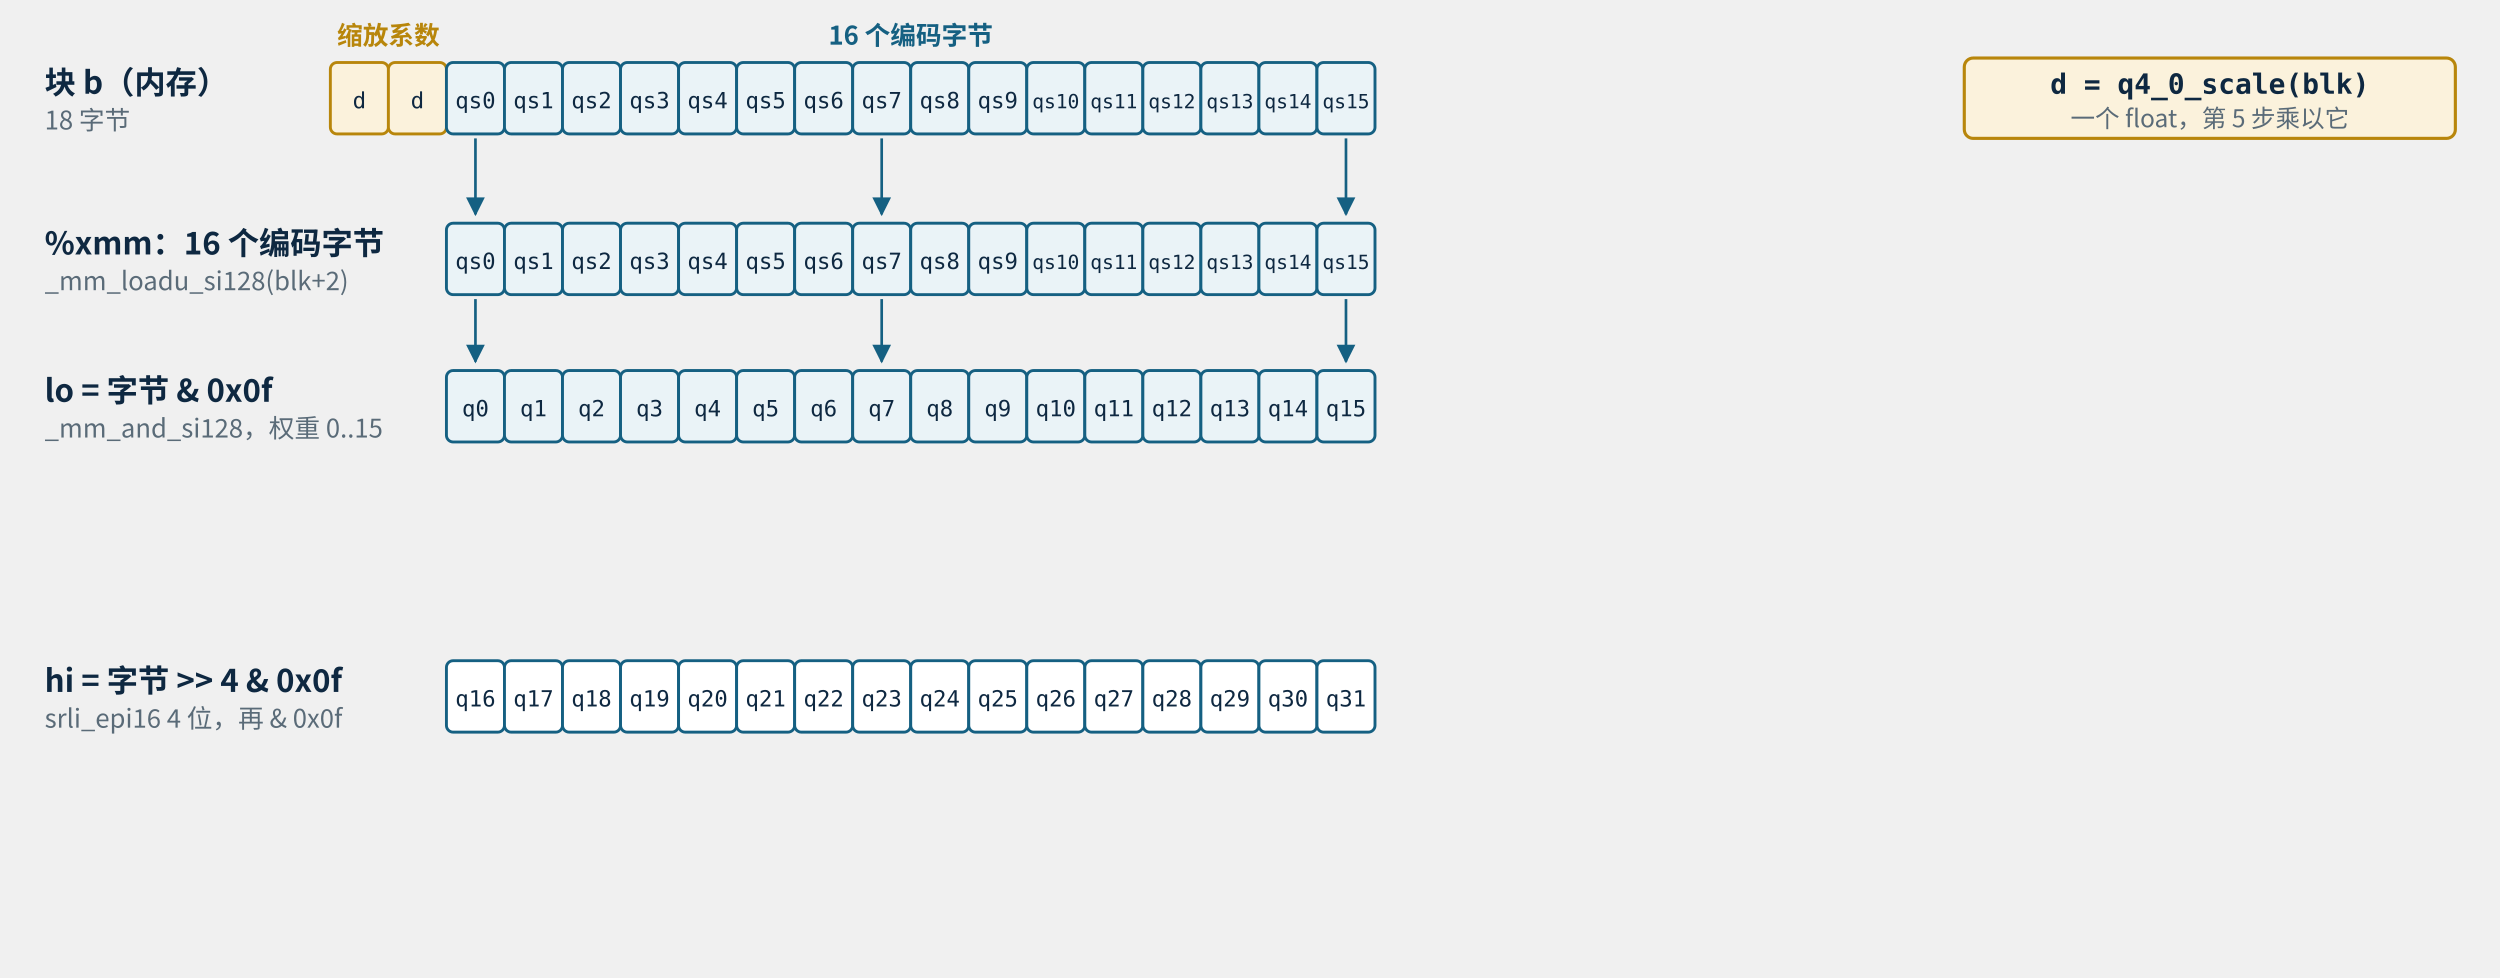
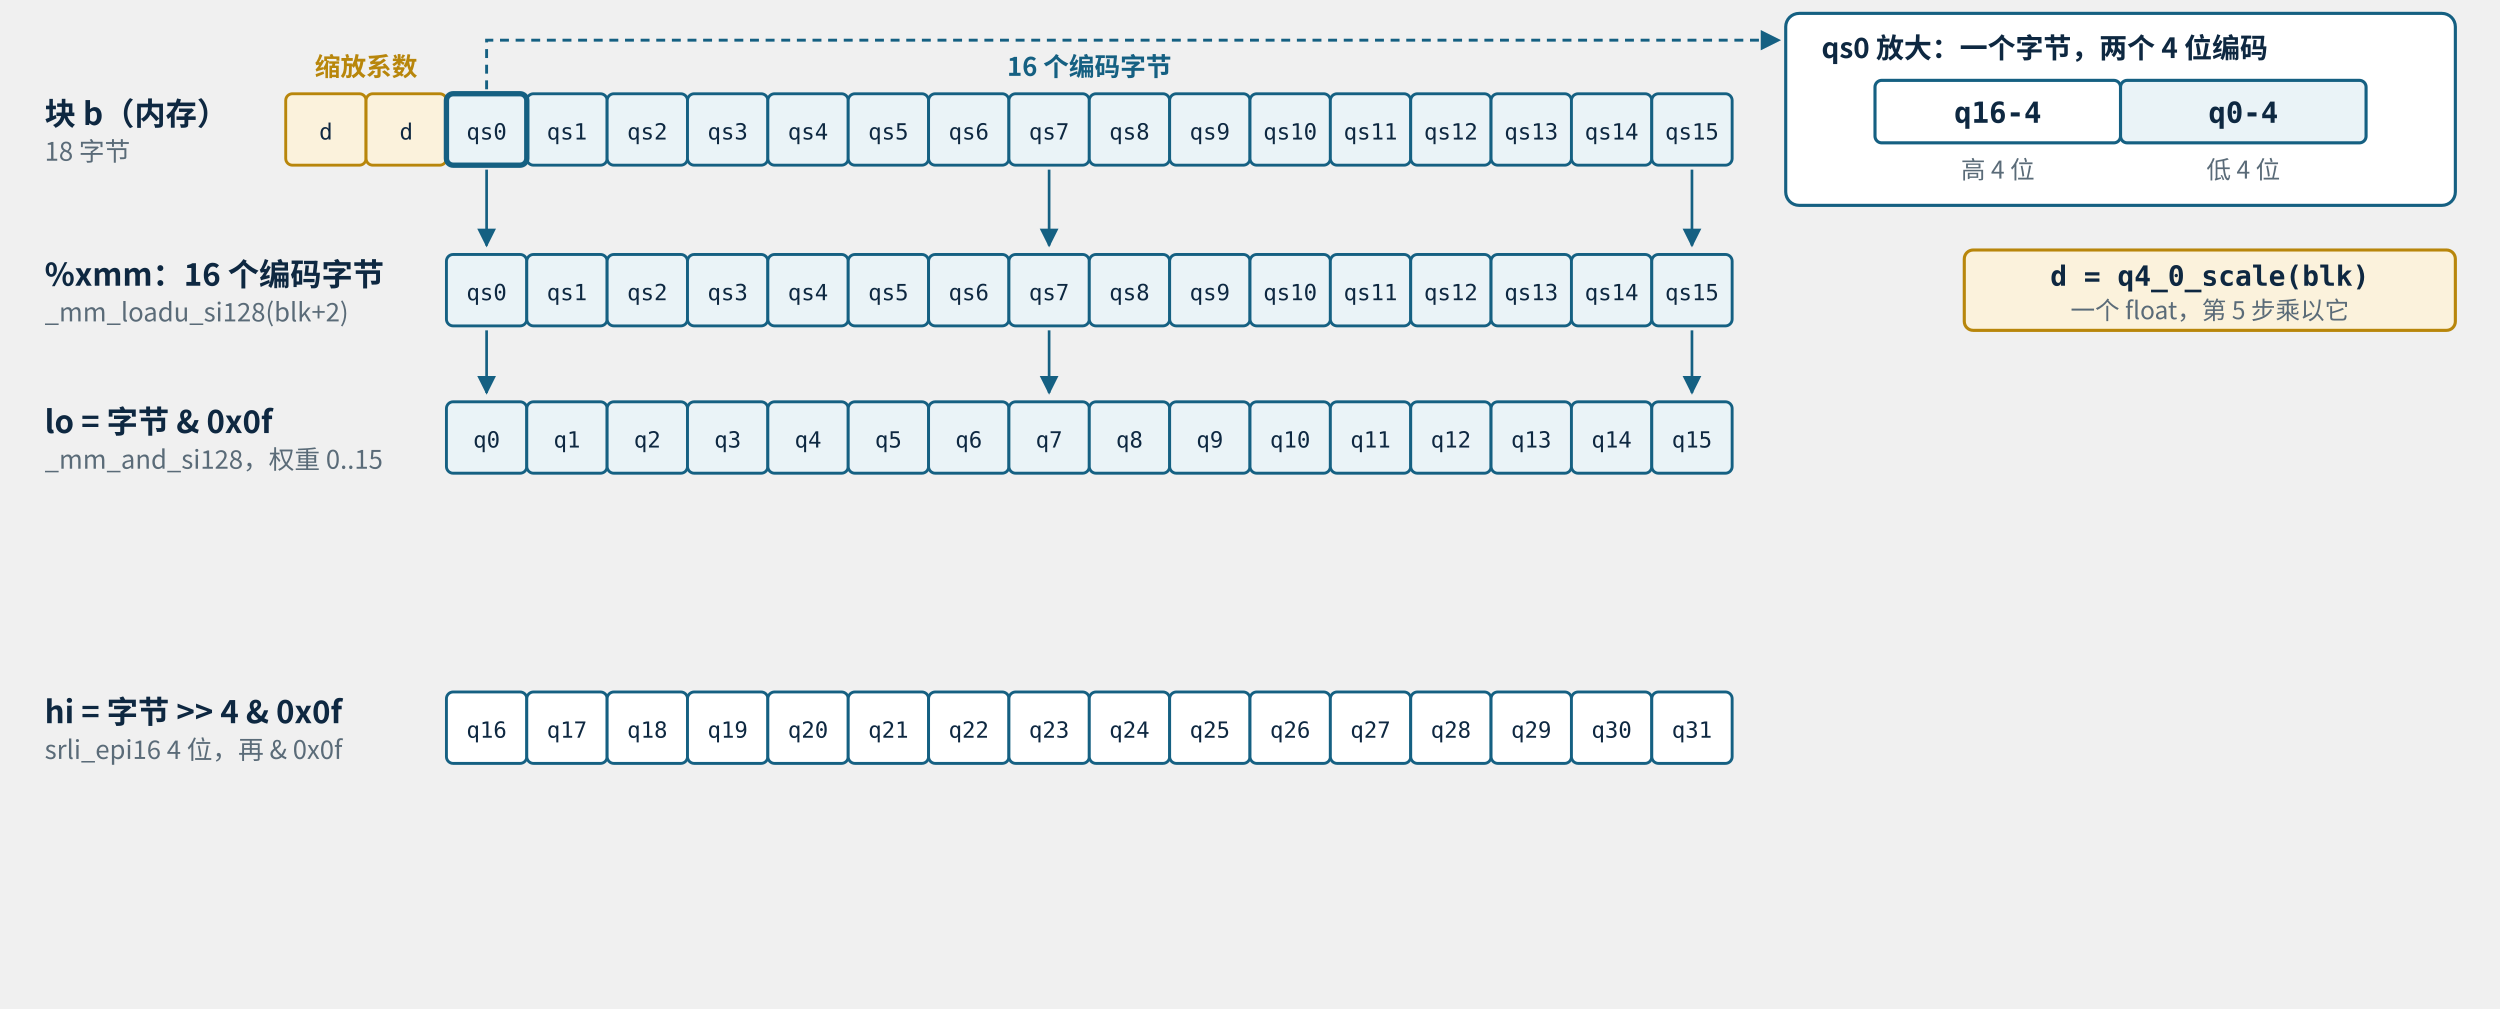
- <svg xmlns="http://www.w3.org/2000/svg" viewBox="0 0 1120 438" width="1120" height="438">
+ <svg xmlns="http://www.w3.org/2000/svg" viewBox="0 0 1120 452" width="1120" height="452">
  <defs>
    <marker id="ah-156082" viewBox="0 0 10 10" refX="9" refY="5" markerWidth="7" markerHeight="7" orient="auto-start-reverse">
      <path d="M0,0 L10,5 L0,10 z" fill="#156082" />
    </marker>
    <marker id="ah-e97132" viewBox="0 0 10 10" refX="9" refY="5" markerWidth="7" markerHeight="7" orient="auto-start-reverse">
      <path d="M0,0 L10,5 L0,10 z" fill="#e97132" />
    </marker>
    <marker id="ah-0e2841" viewBox="0 0 10 10" refX="9" refY="5" markerWidth="7" markerHeight="7" orient="auto-start-reverse">
      <path d="M0,0 L10,5 L0,10 z" fill="#0e2841" />
    </marker>
    <marker id="ah-2e7d4f" viewBox="0 0 10 10" refX="9" refY="5" markerWidth="7" markerHeight="7" orient="auto-start-reverse">
      <path d="M0,0 L10,5 L0,10 z" fill="#2e7d4f" />
    </marker>
    <marker id="ah-c0392b" viewBox="0 0 10 10" refX="9" refY="5" markerWidth="7" markerHeight="7" orient="auto-start-reverse">
      <path d="M0,0 L10,5 L0,10 z" fill="#c0392b" />
    </marker>
    <marker id="ah-5a6b78" viewBox="0 0 10 10" refX="9" refY="5" markerWidth="7" markerHeight="7" orient="auto-start-reverse">
      <path d="M0,0 L10,5 L0,10 z" fill="#5a6b78" />
    </marker>
    <marker id="ah-9fb5c3" viewBox="0 0 10 10" refX="9" refY="5" markerWidth="7" markerHeight="7" orient="auto-start-reverse">
      <path d="M0,0 L10,5 L0,10 z" fill="#9fb5c3" />
    </marker>
    <marker id="ah-7b4fa6" viewBox="0 0 10 10" refX="9" refY="5" markerWidth="7" markerHeight="7" orient="auto-start-reverse">
      <path d="M0,0 L10,5 L0,10 z" fill="#7b4fa6" />
    </marker>
    <marker id="ah-1f8a8a" viewBox="0 0 10 10" refX="9" refY="5" markerWidth="7" markerHeight="7" orient="auto-start-reverse">
      <path d="M0,0 L10,5 L0,10 z" fill="#1f8a8a" />
    </marker>
  </defs>
-   <text x="20.0" y="42.0" font-family="PingFang SC, Noto Sans CJK SC, Source Han Sans SC, sans-serif" font-size="14" font-weight="bold" fill="#0e2841" text-anchor="start">块 b（内存）</text>
-   <text x="20.0" y="58.0" font-family="PingFang SC, Noto Sans CJK SC, Source Han Sans SC, sans-serif" font-size="11.5" font-weight="normal" fill="#5a6b78" text-anchor="start">18 字节</text>
-   <rect x="148.0" y="28.0" width="26.0" height="32.0" rx="3" fill="#fbf2dc" stroke="#b8860b" stroke-width="1.3" />
-   <text x="161.0" y="48.5" font-family="SFMono-Regular, Menlo, DejaVu Sans Mono, Consolas, monospace" font-size="10" font-weight="normal" fill="#0e2841" text-anchor="middle">d</text>
-   <rect x="174.0" y="28.0" width="26.0" height="32.0" rx="3" fill="#fbf2dc" stroke="#b8860b" stroke-width="1.3" />
-   <text x="187.0" y="48.5" font-family="SFMono-Regular, Menlo, DejaVu Sans Mono, Consolas, monospace" font-size="10" font-weight="normal" fill="#0e2841" text-anchor="middle">d</text>
-   <rect x="200.0" y="28.0" width="26.0" height="32.0" rx="3" fill="#eaf3f7" stroke="#156082" stroke-width="1.3" />
-   <text x="213.0" y="48.5" font-family="SFMono-Regular, Menlo, DejaVu Sans Mono, Consolas, monospace" font-size="10" font-weight="normal" fill="#0e2841" text-anchor="middle">qs0</text>
-   <rect x="226.0" y="28.0" width="26.0" height="32.0" rx="3" fill="#eaf3f7" stroke="#156082" stroke-width="1.3" />
-   <text x="239.0" y="48.5" font-family="SFMono-Regular, Menlo, DejaVu Sans Mono, Consolas, monospace" font-size="10" font-weight="normal" fill="#0e2841" text-anchor="middle">qs1</text>
-   <rect x="252.0" y="28.0" width="26.0" height="32.0" rx="3" fill="#eaf3f7" stroke="#156082" stroke-width="1.3" />
-   <text x="265.0" y="48.5" font-family="SFMono-Regular, Menlo, DejaVu Sans Mono, Consolas, monospace" font-size="10" font-weight="normal" fill="#0e2841" text-anchor="middle">qs2</text>
-   <rect x="278.0" y="28.0" width="26.0" height="32.0" rx="3" fill="#eaf3f7" stroke="#156082" stroke-width="1.3" />
-   <text x="291.0" y="48.5" font-family="SFMono-Regular, Menlo, DejaVu Sans Mono, Consolas, monospace" font-size="10" font-weight="normal" fill="#0e2841" text-anchor="middle">qs3</text>
-   <rect x="304.0" y="28.0" width="26.0" height="32.0" rx="3" fill="#eaf3f7" stroke="#156082" stroke-width="1.3" />
-   <text x="317.0" y="48.5" font-family="SFMono-Regular, Menlo, DejaVu Sans Mono, Consolas, monospace" font-size="10" font-weight="normal" fill="#0e2841" text-anchor="middle">qs4</text>
-   <rect x="330.0" y="28.0" width="26.0" height="32.0" rx="3" fill="#eaf3f7" stroke="#156082" stroke-width="1.3" />
-   <text x="343.0" y="48.5" font-family="SFMono-Regular, Menlo, DejaVu Sans Mono, Consolas, monospace" font-size="10" font-weight="normal" fill="#0e2841" text-anchor="middle">qs5</text>
-   <rect x="356.0" y="28.0" width="26.0" height="32.0" rx="3" fill="#eaf3f7" stroke="#156082" stroke-width="1.3" />
-   <text x="369.0" y="48.5" font-family="SFMono-Regular, Menlo, DejaVu Sans Mono, Consolas, monospace" font-size="10" font-weight="normal" fill="#0e2841" text-anchor="middle">qs6</text>
-   <rect x="382.0" y="28.0" width="26.0" height="32.0" rx="3" fill="#eaf3f7" stroke="#156082" stroke-width="1.3" />
-   <text x="395.0" y="48.5" font-family="SFMono-Regular, Menlo, DejaVu Sans Mono, Consolas, monospace" font-size="10" font-weight="normal" fill="#0e2841" text-anchor="middle">qs7</text>
-   <rect x="408.0" y="28.0" width="26.0" height="32.0" rx="3" fill="#eaf3f7" stroke="#156082" stroke-width="1.3" />
-   <text x="421.0" y="48.5" font-family="SFMono-Regular, Menlo, DejaVu Sans Mono, Consolas, monospace" font-size="10" font-weight="normal" fill="#0e2841" text-anchor="middle">qs8</text>
-   <rect x="434.0" y="28.0" width="26.0" height="32.0" rx="3" fill="#eaf3f7" stroke="#156082" stroke-width="1.3" />
-   <text x="447.0" y="48.5" font-family="SFMono-Regular, Menlo, DejaVu Sans Mono, Consolas, monospace" font-size="10" font-weight="normal" fill="#0e2841" text-anchor="middle">qs9</text>
-   <rect x="460.0" y="28.0" width="26.0" height="32.0" rx="3" fill="#eaf3f7" stroke="#156082" stroke-width="1.3" />
-   <text x="473.0" y="48.5" font-family="SFMono-Regular, Menlo, DejaVu Sans Mono, Consolas, monospace" font-size="8.75" font-weight="normal" fill="#0e2841" text-anchor="middle">qs10</text>
-   <rect x="486.0" y="28.0" width="26.0" height="32.0" rx="3" fill="#eaf3f7" stroke="#156082" stroke-width="1.3" />
-   <text x="499.0" y="48.5" font-family="SFMono-Regular, Menlo, DejaVu Sans Mono, Consolas, monospace" font-size="8.75" font-weight="normal" fill="#0e2841" text-anchor="middle">qs11</text>
-   <rect x="512.0" y="28.0" width="26.0" height="32.0" rx="3" fill="#eaf3f7" stroke="#156082" stroke-width="1.3" />
-   <text x="525.0" y="48.5" font-family="SFMono-Regular, Menlo, DejaVu Sans Mono, Consolas, monospace" font-size="8.75" font-weight="normal" fill="#0e2841" text-anchor="middle">qs12</text>
-   <rect x="538.0" y="28.0" width="26.0" height="32.0" rx="3" fill="#eaf3f7" stroke="#156082" stroke-width="1.3" />
-   <text x="551.0" y="48.5" font-family="SFMono-Regular, Menlo, DejaVu Sans Mono, Consolas, monospace" font-size="8.75" font-weight="normal" fill="#0e2841" text-anchor="middle">qs13</text>
-   <rect x="564.0" y="28.0" width="26.0" height="32.0" rx="3" fill="#eaf3f7" stroke="#156082" stroke-width="1.3" />
-   <text x="577.0" y="48.5" font-family="SFMono-Regular, Menlo, DejaVu Sans Mono, Consolas, monospace" font-size="8.75" font-weight="normal" fill="#0e2841" text-anchor="middle">qs14</text>
-   <rect x="590.0" y="28.0" width="26.0" height="32.0" rx="3" fill="#eaf3f7" stroke="#156082" stroke-width="1.3" />
-   <text x="603.0" y="48.5" font-family="SFMono-Regular, Menlo, DejaVu Sans Mono, Consolas, monospace" font-size="8.75" font-weight="normal" fill="#0e2841" text-anchor="middle">qs15</text>
-   <text x="174.0" y="20.0" font-family="PingFang SC, Noto Sans CJK SC, Source Han Sans SC, sans-serif" font-size="11.5" font-weight="bold" fill="#b8860b" text-anchor="middle">缩放系数</text>
-   <text x="408.0" y="20.0" font-family="PingFang SC, Noto Sans CJK SC, Source Han Sans SC, sans-serif" font-size="11.5" font-weight="bold" fill="#156082" text-anchor="middle">16 个编码字节</text>
-   <rect x="880.0" y="26.0" width="220.0" height="36.0" rx="4" fill="#fbf2dc" stroke="#b8860b" stroke-width="1.4" />
-   <text x="990.0" y="42.0" font-family="SFMono-Regular, Menlo, DejaVu Sans Mono, Consolas, monospace" font-size="12.5" font-weight="bold" fill="#0e2841" text-anchor="middle">d = q4_0_scale(blk)</text>
-   <text x="990.0" y="57.0" font-family="PingFang SC, Noto Sans CJK SC, Source Han Sans SC, sans-serif" font-size="11" font-weight="normal" fill="#5a6b78" text-anchor="middle">一个 float，第 5 步乘以它</text>
-   <text x="20.0" y="114.0" font-family="PingFang SC, Noto Sans CJK SC, Source Han Sans SC, sans-serif" font-size="14" font-weight="bold" fill="#0e2841" text-anchor="start">%xmm：16 个编码字节</text>
-   <text x="20.0" y="130.0" font-family="PingFang SC, Noto Sans CJK SC, Source Han Sans SC, sans-serif" font-size="11.5" font-weight="normal" fill="#5a6b78" text-anchor="start">_mm_loadu_si128(blk+2)</text>
-   <rect x="200.0" y="100.0" width="26.0" height="32.0" rx="3" fill="#eaf3f7" stroke="#156082" stroke-width="1.3" />
-   <text x="213.0" y="120.5" font-family="SFMono-Regular, Menlo, DejaVu Sans Mono, Consolas, monospace" font-size="10" font-weight="normal" fill="#0e2841" text-anchor="middle">qs0</text>
-   <rect x="226.0" y="100.0" width="26.0" height="32.0" rx="3" fill="#eaf3f7" stroke="#156082" stroke-width="1.3" />
-   <text x="239.0" y="120.5" font-family="SFMono-Regular, Menlo, DejaVu Sans Mono, Consolas, monospace" font-size="10" font-weight="normal" fill="#0e2841" text-anchor="middle">qs1</text>
-   <rect x="252.0" y="100.0" width="26.0" height="32.0" rx="3" fill="#eaf3f7" stroke="#156082" stroke-width="1.3" />
-   <text x="265.0" y="120.5" font-family="SFMono-Regular, Menlo, DejaVu Sans Mono, Consolas, monospace" font-size="10" font-weight="normal" fill="#0e2841" text-anchor="middle">qs2</text>
-   <rect x="278.0" y="100.0" width="26.0" height="32.0" rx="3" fill="#eaf3f7" stroke="#156082" stroke-width="1.3" />
-   <text x="291.0" y="120.5" font-family="SFMono-Regular, Menlo, DejaVu Sans Mono, Consolas, monospace" font-size="10" font-weight="normal" fill="#0e2841" text-anchor="middle">qs3</text>
-   <rect x="304.0" y="100.0" width="26.0" height="32.0" rx="3" fill="#eaf3f7" stroke="#156082" stroke-width="1.3" />
-   <text x="317.0" y="120.5" font-family="SFMono-Regular, Menlo, DejaVu Sans Mono, Consolas, monospace" font-size="10" font-weight="normal" fill="#0e2841" text-anchor="middle">qs4</text>
-   <rect x="330.0" y="100.0" width="26.0" height="32.0" rx="3" fill="#eaf3f7" stroke="#156082" stroke-width="1.3" />
-   <text x="343.0" y="120.5" font-family="SFMono-Regular, Menlo, DejaVu Sans Mono, Consolas, monospace" font-size="10" font-weight="normal" fill="#0e2841" text-anchor="middle">qs5</text>
-   <rect x="356.0" y="100.0" width="26.0" height="32.0" rx="3" fill="#eaf3f7" stroke="#156082" stroke-width="1.3" />
-   <text x="369.0" y="120.5" font-family="SFMono-Regular, Menlo, DejaVu Sans Mono, Consolas, monospace" font-size="10" font-weight="normal" fill="#0e2841" text-anchor="middle">qs6</text>
-   <rect x="382.0" y="100.0" width="26.0" height="32.0" rx="3" fill="#eaf3f7" stroke="#156082" stroke-width="1.3" />
-   <text x="395.0" y="120.5" font-family="SFMono-Regular, Menlo, DejaVu Sans Mono, Consolas, monospace" font-size="10" font-weight="normal" fill="#0e2841" text-anchor="middle">qs7</text>
-   <rect x="408.0" y="100.0" width="26.0" height="32.0" rx="3" fill="#eaf3f7" stroke="#156082" stroke-width="1.3" />
-   <text x="421.0" y="120.5" font-family="SFMono-Regular, Menlo, DejaVu Sans Mono, Consolas, monospace" font-size="10" font-weight="normal" fill="#0e2841" text-anchor="middle">qs8</text>
-   <rect x="434.0" y="100.0" width="26.0" height="32.0" rx="3" fill="#eaf3f7" stroke="#156082" stroke-width="1.3" />
-   <text x="447.0" y="120.5" font-family="SFMono-Regular, Menlo, DejaVu Sans Mono, Consolas, monospace" font-size="10" font-weight="normal" fill="#0e2841" text-anchor="middle">qs9</text>
-   <rect x="460.0" y="100.0" width="26.0" height="32.0" rx="3" fill="#eaf3f7" stroke="#156082" stroke-width="1.3" />
-   <text x="473.0" y="120.5" font-family="SFMono-Regular, Menlo, DejaVu Sans Mono, Consolas, monospace" font-size="8.75" font-weight="normal" fill="#0e2841" text-anchor="middle">qs10</text>
-   <rect x="486.0" y="100.0" width="26.0" height="32.0" rx="3" fill="#eaf3f7" stroke="#156082" stroke-width="1.3" />
-   <text x="499.0" y="120.5" font-family="SFMono-Regular, Menlo, DejaVu Sans Mono, Consolas, monospace" font-size="8.75" font-weight="normal" fill="#0e2841" text-anchor="middle">qs11</text>
-   <rect x="512.0" y="100.0" width="26.0" height="32.0" rx="3" fill="#eaf3f7" stroke="#156082" stroke-width="1.3" />
-   <text x="525.0" y="120.5" font-family="SFMono-Regular, Menlo, DejaVu Sans Mono, Consolas, monospace" font-size="8.75" font-weight="normal" fill="#0e2841" text-anchor="middle">qs12</text>
-   <rect x="538.0" y="100.0" width="26.0" height="32.0" rx="3" fill="#eaf3f7" stroke="#156082" stroke-width="1.3" />
-   <text x="551.0" y="120.5" font-family="SFMono-Regular, Menlo, DejaVu Sans Mono, Consolas, monospace" font-size="8.75" font-weight="normal" fill="#0e2841" text-anchor="middle">qs13</text>
-   <rect x="564.0" y="100.0" width="26.0" height="32.0" rx="3" fill="#eaf3f7" stroke="#156082" stroke-width="1.3" />
-   <text x="577.0" y="120.5" font-family="SFMono-Regular, Menlo, DejaVu Sans Mono, Consolas, monospace" font-size="8.75" font-weight="normal" fill="#0e2841" text-anchor="middle">qs14</text>
-   <rect x="590.0" y="100.0" width="26.0" height="32.0" rx="3" fill="#eaf3f7" stroke="#156082" stroke-width="1.3" />
-   <text x="603.0" y="120.5" font-family="SFMono-Regular, Menlo, DejaVu Sans Mono, Consolas, monospace" font-size="8.75" font-weight="normal" fill="#0e2841" text-anchor="middle">qs15</text>
-   <line x1="213.0" y1="62.0" x2="213.0" y2="96.0" stroke="#156082" stroke-width="1.2" marker-end="url(#ah-156082)" />
-   <line x1="395.0" y1="62.0" x2="395.0" y2="96.0" stroke="#156082" stroke-width="1.2" marker-end="url(#ah-156082)" />
-   <line x1="603.0" y1="62.0" x2="603.0" y2="96.0" stroke="#156082" stroke-width="1.2" marker-end="url(#ah-156082)" />
-   <text x="20.0" y="180.0" font-family="PingFang SC, Noto Sans CJK SC, Source Han Sans SC, sans-serif" font-size="14" font-weight="bold" fill="#0e2841" text-anchor="start">lo = 字节 &amp; 0x0f</text>
-   <text x="20.0" y="196.0" font-family="PingFang SC, Noto Sans CJK SC, Source Han Sans SC, sans-serif" font-size="11.5" font-weight="normal" fill="#5a6b78" text-anchor="start">_mm_and_si128，权重 0..15</text>
-   <rect x="200.0" y="166.0" width="26.0" height="32.0" rx="3" fill="#eaf3f7" stroke="#156082" stroke-width="1.3" />
-   <text x="213.0" y="186.5" font-family="SFMono-Regular, Menlo, DejaVu Sans Mono, Consolas, monospace" font-size="10" font-weight="normal" fill="#0e2841" text-anchor="middle">q0</text>
-   <rect x="226.0" y="166.0" width="26.0" height="32.0" rx="3" fill="#eaf3f7" stroke="#156082" stroke-width="1.3" />
-   <text x="239.0" y="186.5" font-family="SFMono-Regular, Menlo, DejaVu Sans Mono, Consolas, monospace" font-size="10" font-weight="normal" fill="#0e2841" text-anchor="middle">q1</text>
-   <rect x="252.0" y="166.0" width="26.0" height="32.0" rx="3" fill="#eaf3f7" stroke="#156082" stroke-width="1.3" />
-   <text x="265.0" y="186.5" font-family="SFMono-Regular, Menlo, DejaVu Sans Mono, Consolas, monospace" font-size="10" font-weight="normal" fill="#0e2841" text-anchor="middle">q2</text>
-   <rect x="278.0" y="166.0" width="26.0" height="32.0" rx="3" fill="#eaf3f7" stroke="#156082" stroke-width="1.3" />
-   <text x="291.0" y="186.5" font-family="SFMono-Regular, Menlo, DejaVu Sans Mono, Consolas, monospace" font-size="10" font-weight="normal" fill="#0e2841" text-anchor="middle">q3</text>
-   <rect x="304.0" y="166.0" width="26.0" height="32.0" rx="3" fill="#eaf3f7" stroke="#156082" stroke-width="1.3" />
-   <text x="317.0" y="186.5" font-family="SFMono-Regular, Menlo, DejaVu Sans Mono, Consolas, monospace" font-size="10" font-weight="normal" fill="#0e2841" text-anchor="middle">q4</text>
-   <rect x="330.0" y="166.0" width="26.0" height="32.0" rx="3" fill="#eaf3f7" stroke="#156082" stroke-width="1.3" />
-   <text x="343.0" y="186.5" font-family="SFMono-Regular, Menlo, DejaVu Sans Mono, Consolas, monospace" font-size="10" font-weight="normal" fill="#0e2841" text-anchor="middle">q5</text>
-   <rect x="356.0" y="166.0" width="26.0" height="32.0" rx="3" fill="#eaf3f7" stroke="#156082" stroke-width="1.3" />
-   <text x="369.0" y="186.5" font-family="SFMono-Regular, Menlo, DejaVu Sans Mono, Consolas, monospace" font-size="10" font-weight="normal" fill="#0e2841" text-anchor="middle">q6</text>
-   <rect x="382.0" y="166.0" width="26.0" height="32.0" rx="3" fill="#eaf3f7" stroke="#156082" stroke-width="1.3" />
-   <text x="395.0" y="186.5" font-family="SFMono-Regular, Menlo, DejaVu Sans Mono, Consolas, monospace" font-size="10" font-weight="normal" fill="#0e2841" text-anchor="middle">q7</text>
-   <rect x="408.0" y="166.0" width="26.0" height="32.0" rx="3" fill="#eaf3f7" stroke="#156082" stroke-width="1.3" />
-   <text x="421.0" y="186.5" font-family="SFMono-Regular, Menlo, DejaVu Sans Mono, Consolas, monospace" font-size="10" font-weight="normal" fill="#0e2841" text-anchor="middle">q8</text>
-   <rect x="434.0" y="166.0" width="26.0" height="32.0" rx="3" fill="#eaf3f7" stroke="#156082" stroke-width="1.3" />
-   <text x="447.0" y="186.5" font-family="SFMono-Regular, Menlo, DejaVu Sans Mono, Consolas, monospace" font-size="10" font-weight="normal" fill="#0e2841" text-anchor="middle">q9</text>
-   <rect x="460.0" y="166.0" width="26.0" height="32.0" rx="3" fill="#eaf3f7" stroke="#156082" stroke-width="1.3" />
-   <text x="473.0" y="186.5" font-family="SFMono-Regular, Menlo, DejaVu Sans Mono, Consolas, monospace" font-size="10" font-weight="normal" fill="#0e2841" text-anchor="middle">q10</text>
-   <rect x="486.0" y="166.0" width="26.0" height="32.0" rx="3" fill="#eaf3f7" stroke="#156082" stroke-width="1.3" />
-   <text x="499.0" y="186.5" font-family="SFMono-Regular, Menlo, DejaVu Sans Mono, Consolas, monospace" font-size="10" font-weight="normal" fill="#0e2841" text-anchor="middle">q11</text>
-   <rect x="512.0" y="166.0" width="26.0" height="32.0" rx="3" fill="#eaf3f7" stroke="#156082" stroke-width="1.3" />
-   <text x="525.0" y="186.5" font-family="SFMono-Regular, Menlo, DejaVu Sans Mono, Consolas, monospace" font-size="10" font-weight="normal" fill="#0e2841" text-anchor="middle">q12</text>
-   <rect x="538.0" y="166.0" width="26.0" height="32.0" rx="3" fill="#eaf3f7" stroke="#156082" stroke-width="1.3" />
-   <text x="551.0" y="186.5" font-family="SFMono-Regular, Menlo, DejaVu Sans Mono, Consolas, monospace" font-size="10" font-weight="normal" fill="#0e2841" text-anchor="middle">q13</text>
-   <rect x="564.0" y="166.0" width="26.0" height="32.0" rx="3" fill="#eaf3f7" stroke="#156082" stroke-width="1.3" />
-   <text x="577.0" y="186.5" font-family="SFMono-Regular, Menlo, DejaVu Sans Mono, Consolas, monospace" font-size="10" font-weight="normal" fill="#0e2841" text-anchor="middle">q14</text>
-   <rect x="590.0" y="166.0" width="26.0" height="32.0" rx="3" fill="#eaf3f7" stroke="#156082" stroke-width="1.3" />
-   <text x="603.0" y="186.5" font-family="SFMono-Regular, Menlo, DejaVu Sans Mono, Consolas, monospace" font-size="10" font-weight="normal" fill="#0e2841" text-anchor="middle">q15</text>
-   <text x="20.0" y="310.0" font-family="PingFang SC, Noto Sans CJK SC, Source Han Sans SC, sans-serif" font-size="14" font-weight="bold" fill="#0e2841" text-anchor="start">hi = 字节 &gt;&gt; 4 &amp; 0x0f</text>
-   <text x="20.0" y="326.0" font-family="PingFang SC, Noto Sans CJK SC, Source Han Sans SC, sans-serif" font-size="11.5" font-weight="normal" fill="#5a6b78" text-anchor="start">srli_epi16 4 位，再 &amp; 0x0f</text>
-   <rect x="200.0" y="296.0" width="26.0" height="32.0" rx="3" fill="#ffffff" stroke="#156082" stroke-width="1.3" />
-   <text x="213.0" y="316.5" font-family="SFMono-Regular, Menlo, DejaVu Sans Mono, Consolas, monospace" font-size="10" font-weight="normal" fill="#0e2841" text-anchor="middle">q16</text>
-   <rect x="226.0" y="296.0" width="26.0" height="32.0" rx="3" fill="#ffffff" stroke="#156082" stroke-width="1.3" />
-   <text x="239.0" y="316.5" font-family="SFMono-Regular, Menlo, DejaVu Sans Mono, Consolas, monospace" font-size="10" font-weight="normal" fill="#0e2841" text-anchor="middle">q17</text>
-   <rect x="252.0" y="296.0" width="26.0" height="32.0" rx="3" fill="#ffffff" stroke="#156082" stroke-width="1.3" />
-   <text x="265.0" y="316.5" font-family="SFMono-Regular, Menlo, DejaVu Sans Mono, Consolas, monospace" font-size="10" font-weight="normal" fill="#0e2841" text-anchor="middle">q18</text>
-   <rect x="278.0" y="296.0" width="26.0" height="32.0" rx="3" fill="#ffffff" stroke="#156082" stroke-width="1.3" />
-   <text x="291.0" y="316.5" font-family="SFMono-Regular, Menlo, DejaVu Sans Mono, Consolas, monospace" font-size="10" font-weight="normal" fill="#0e2841" text-anchor="middle">q19</text>
-   <rect x="304.0" y="296.0" width="26.0" height="32.0" rx="3" fill="#ffffff" stroke="#156082" stroke-width="1.3" />
-   <text x="317.0" y="316.5" font-family="SFMono-Regular, Menlo, DejaVu Sans Mono, Consolas, monospace" font-size="10" font-weight="normal" fill="#0e2841" text-anchor="middle">q20</text>
-   <rect x="330.0" y="296.0" width="26.0" height="32.0" rx="3" fill="#ffffff" stroke="#156082" stroke-width="1.3" />
-   <text x="343.0" y="316.5" font-family="SFMono-Regular, Menlo, DejaVu Sans Mono, Consolas, monospace" font-size="10" font-weight="normal" fill="#0e2841" text-anchor="middle">q21</text>
-   <rect x="356.0" y="296.0" width="26.0" height="32.0" rx="3" fill="#ffffff" stroke="#156082" stroke-width="1.3" />
-   <text x="369.0" y="316.5" font-family="SFMono-Regular, Menlo, DejaVu Sans Mono, Consolas, monospace" font-size="10" font-weight="normal" fill="#0e2841" text-anchor="middle">q22</text>
-   <rect x="382.0" y="296.0" width="26.0" height="32.0" rx="3" fill="#ffffff" stroke="#156082" stroke-width="1.3" />
-   <text x="395.0" y="316.5" font-family="SFMono-Regular, Menlo, DejaVu Sans Mono, Consolas, monospace" font-size="10" font-weight="normal" fill="#0e2841" text-anchor="middle">q23</text>
-   <rect x="408.0" y="296.0" width="26.0" height="32.0" rx="3" fill="#ffffff" stroke="#156082" stroke-width="1.3" />
-   <text x="421.0" y="316.5" font-family="SFMono-Regular, Menlo, DejaVu Sans Mono, Consolas, monospace" font-size="10" font-weight="normal" fill="#0e2841" text-anchor="middle">q24</text>
-   <rect x="434.0" y="296.0" width="26.0" height="32.0" rx="3" fill="#ffffff" stroke="#156082" stroke-width="1.3" />
-   <text x="447.0" y="316.5" font-family="SFMono-Regular, Menlo, DejaVu Sans Mono, Consolas, monospace" font-size="10" font-weight="normal" fill="#0e2841" text-anchor="middle">q25</text>
-   <rect x="460.0" y="296.0" width="26.0" height="32.0" rx="3" fill="#ffffff" stroke="#156082" stroke-width="1.3" />
-   <text x="473.0" y="316.5" font-family="SFMono-Regular, Menlo, DejaVu Sans Mono, Consolas, monospace" font-size="10" font-weight="normal" fill="#0e2841" text-anchor="middle">q26</text>
-   <rect x="486.0" y="296.0" width="26.0" height="32.0" rx="3" fill="#ffffff" stroke="#156082" stroke-width="1.3" />
-   <text x="499.0" y="316.5" font-family="SFMono-Regular, Menlo, DejaVu Sans Mono, Consolas, monospace" font-size="10" font-weight="normal" fill="#0e2841" text-anchor="middle">q27</text>
-   <rect x="512.0" y="296.0" width="26.0" height="32.0" rx="3" fill="#ffffff" stroke="#156082" stroke-width="1.3" />
-   <text x="525.0" y="316.5" font-family="SFMono-Regular, Menlo, DejaVu Sans Mono, Consolas, monospace" font-size="10" font-weight="normal" fill="#0e2841" text-anchor="middle">q28</text>
-   <rect x="538.0" y="296.0" width="26.0" height="32.0" rx="3" fill="#ffffff" stroke="#156082" stroke-width="1.3" />
-   <text x="551.0" y="316.5" font-family="SFMono-Regular, Menlo, DejaVu Sans Mono, Consolas, monospace" font-size="10" font-weight="normal" fill="#0e2841" text-anchor="middle">q29</text>
-   <rect x="564.0" y="296.0" width="26.0" height="32.0" rx="3" fill="#ffffff" stroke="#156082" stroke-width="1.3" />
-   <text x="577.0" y="316.5" font-family="SFMono-Regular, Menlo, DejaVu Sans Mono, Consolas, monospace" font-size="10" font-weight="normal" fill="#0e2841" text-anchor="middle">q30</text>
-   <rect x="590.0" y="296.0" width="26.0" height="32.0" rx="3" fill="#ffffff" stroke="#156082" stroke-width="1.3" />
-   <text x="603.0" y="316.5" font-family="SFMono-Regular, Menlo, DejaVu Sans Mono, Consolas, monospace" font-size="10" font-weight="normal" fill="#0e2841" text-anchor="middle">q31</text>
-   <line x1="213.0" y1="134.0" x2="213.0" y2="162.0" stroke="#156082" stroke-width="1.2" marker-end="url(#ah-156082)" />
-   <line x1="395.0" y1="134.0" x2="395.0" y2="162.0" stroke="#156082" stroke-width="1.2" marker-end="url(#ah-156082)" />
-   <line x1="603.0" y1="134.0" x2="603.0" y2="162.0" stroke="#156082" stroke-width="1.2" marker-end="url(#ah-156082)" />
+   <text x="20.0" y="56.0" font-family="PingFang SC, Noto Sans CJK SC, Source Han Sans SC, sans-serif" font-size="14" font-weight="bold" fill="#0e2841" text-anchor="start">块 b（内存）</text>
+   <text x="20.0" y="72.0" font-family="PingFang SC, Noto Sans CJK SC, Source Han Sans SC, sans-serif" font-size="11.5" font-weight="normal" fill="#5a6b78" text-anchor="start">18 字节</text>
+   <rect x="128.0" y="42.0" width="36.0" height="32.0" rx="3" fill="#fbf2dc" stroke="#b8860b" stroke-width="1.3" />
+   <text x="146.0" y="62.5" font-family="SFMono-Regular, Menlo, DejaVu Sans Mono, Consolas, monospace" font-size="10" font-weight="normal" fill="#0e2841" text-anchor="middle">d</text>
+   <rect x="164.0" y="42.0" width="36.0" height="32.0" rx="3" fill="#fbf2dc" stroke="#b8860b" stroke-width="1.3" />
+   <text x="182.0" y="62.5" font-family="SFMono-Regular, Menlo, DejaVu Sans Mono, Consolas, monospace" font-size="10" font-weight="normal" fill="#0e2841" text-anchor="middle">d</text>
+   <rect x="200.0" y="42.0" width="36.0" height="32.0" rx="3" fill="#eaf3f7" stroke="#156082" stroke-width="1.3" />
+   <text x="218.0" y="62.5" font-family="SFMono-Regular, Menlo, DejaVu Sans Mono, Consolas, monospace" font-size="10" font-weight="normal" fill="#0e2841" text-anchor="middle">qs0</text>
+   <rect x="236.0" y="42.0" width="36.0" height="32.0" rx="3" fill="#eaf3f7" stroke="#156082" stroke-width="1.3" />
+   <text x="254.0" y="62.5" font-family="SFMono-Regular, Menlo, DejaVu Sans Mono, Consolas, monospace" font-size="10" font-weight="normal" fill="#0e2841" text-anchor="middle">qs1</text>
+   <rect x="272.0" y="42.0" width="36.0" height="32.0" rx="3" fill="#eaf3f7" stroke="#156082" stroke-width="1.3" />
+   <text x="290.0" y="62.5" font-family="SFMono-Regular, Menlo, DejaVu Sans Mono, Consolas, monospace" font-size="10" font-weight="normal" fill="#0e2841" text-anchor="middle">qs2</text>
+   <rect x="308.0" y="42.0" width="36.0" height="32.0" rx="3" fill="#eaf3f7" stroke="#156082" stroke-width="1.3" />
+   <text x="326.0" y="62.5" font-family="SFMono-Regular, Menlo, DejaVu Sans Mono, Consolas, monospace" font-size="10" font-weight="normal" fill="#0e2841" text-anchor="middle">qs3</text>
+   <rect x="344.0" y="42.0" width="36.0" height="32.0" rx="3" fill="#eaf3f7" stroke="#156082" stroke-width="1.3" />
+   <text x="362.0" y="62.5" font-family="SFMono-Regular, Menlo, DejaVu Sans Mono, Consolas, monospace" font-size="10" font-weight="normal" fill="#0e2841" text-anchor="middle">qs4</text>
+   <rect x="380.0" y="42.0" width="36.0" height="32.0" rx="3" fill="#eaf3f7" stroke="#156082" stroke-width="1.3" />
+   <text x="398.0" y="62.5" font-family="SFMono-Regular, Menlo, DejaVu Sans Mono, Consolas, monospace" font-size="10" font-weight="normal" fill="#0e2841" text-anchor="middle">qs5</text>
+   <rect x="416.0" y="42.0" width="36.0" height="32.0" rx="3" fill="#eaf3f7" stroke="#156082" stroke-width="1.3" />
+   <text x="434.0" y="62.5" font-family="SFMono-Regular, Menlo, DejaVu Sans Mono, Consolas, monospace" font-size="10" font-weight="normal" fill="#0e2841" text-anchor="middle">qs6</text>
+   <rect x="452.0" y="42.0" width="36.0" height="32.0" rx="3" fill="#eaf3f7" stroke="#156082" stroke-width="1.3" />
+   <text x="470.0" y="62.5" font-family="SFMono-Regular, Menlo, DejaVu Sans Mono, Consolas, monospace" font-size="10" font-weight="normal" fill="#0e2841" text-anchor="middle">qs7</text>
+   <rect x="488.0" y="42.0" width="36.0" height="32.0" rx="3" fill="#eaf3f7" stroke="#156082" stroke-width="1.3" />
+   <text x="506.0" y="62.5" font-family="SFMono-Regular, Menlo, DejaVu Sans Mono, Consolas, monospace" font-size="10" font-weight="normal" fill="#0e2841" text-anchor="middle">qs8</text>
+   <rect x="524.0" y="42.0" width="36.0" height="32.0" rx="3" fill="#eaf3f7" stroke="#156082" stroke-width="1.3" />
+   <text x="542.0" y="62.5" font-family="SFMono-Regular, Menlo, DejaVu Sans Mono, Consolas, monospace" font-size="10" font-weight="normal" fill="#0e2841" text-anchor="middle">qs9</text>
+   <rect x="560.0" y="42.0" width="36.0" height="32.0" rx="3" fill="#eaf3f7" stroke="#156082" stroke-width="1.3" />
+   <text x="578.0" y="62.5" font-family="SFMono-Regular, Menlo, DejaVu Sans Mono, Consolas, monospace" font-size="10" font-weight="normal" fill="#0e2841" text-anchor="middle">qs10</text>
+   <rect x="596.0" y="42.0" width="36.0" height="32.0" rx="3" fill="#eaf3f7" stroke="#156082" stroke-width="1.3" />
+   <text x="614.0" y="62.5" font-family="SFMono-Regular, Menlo, DejaVu Sans Mono, Consolas, monospace" font-size="10" font-weight="normal" fill="#0e2841" text-anchor="middle">qs11</text>
+   <rect x="632.0" y="42.0" width="36.0" height="32.0" rx="3" fill="#eaf3f7" stroke="#156082" stroke-width="1.3" />
+   <text x="650.0" y="62.5" font-family="SFMono-Regular, Menlo, DejaVu Sans Mono, Consolas, monospace" font-size="10" font-weight="normal" fill="#0e2841" text-anchor="middle">qs12</text>
+   <rect x="668.0" y="42.0" width="36.0" height="32.0" rx="3" fill="#eaf3f7" stroke="#156082" stroke-width="1.3" />
+   <text x="686.0" y="62.5" font-family="SFMono-Regular, Menlo, DejaVu Sans Mono, Consolas, monospace" font-size="10" font-weight="normal" fill="#0e2841" text-anchor="middle">qs13</text>
+   <rect x="704.0" y="42.0" width="36.0" height="32.0" rx="3" fill="#eaf3f7" stroke="#156082" stroke-width="1.3" />
+   <text x="722.0" y="62.5" font-family="SFMono-Regular, Menlo, DejaVu Sans Mono, Consolas, monospace" font-size="10" font-weight="normal" fill="#0e2841" text-anchor="middle">qs14</text>
+   <rect x="740.0" y="42.0" width="36.0" height="32.0" rx="3" fill="#eaf3f7" stroke="#156082" stroke-width="1.3" />
+   <text x="758.0" y="62.5" font-family="SFMono-Regular, Menlo, DejaVu Sans Mono, Consolas, monospace" font-size="10" font-weight="normal" fill="#0e2841" text-anchor="middle">qs15</text>
+   <text x="164.0" y="34.0" font-family="PingFang SC, Noto Sans CJK SC, Source Han Sans SC, sans-serif" font-size="11.5" font-weight="bold" fill="#b8860b" text-anchor="middle">缩放系数</text>
+   <text x="488.0" y="34.0" font-family="PingFang SC, Noto Sans CJK SC, Source Han Sans SC, sans-serif" font-size="11.5" font-weight="bold" fill="#156082" text-anchor="middle">16 个编码字节</text>
+   <rect x="880.0" y="112.0" width="220.0" height="36.0" rx="4" fill="#fbf2dc" stroke="#b8860b" stroke-width="1.4" />
+   <text x="990.0" y="128.0" font-family="SFMono-Regular, Menlo, DejaVu Sans Mono, Consolas, monospace" font-size="12.5" font-weight="bold" fill="#0e2841" text-anchor="middle">d = q4_0_scale(blk)</text>
+   <text x="990.0" y="143.0" font-family="PingFang SC, Noto Sans CJK SC, Source Han Sans SC, sans-serif" font-size="11" font-weight="normal" fill="#5a6b78" text-anchor="middle">一个 float，第 5 步乘以它</text>
+   <text x="20.0" y="128.0" font-family="PingFang SC, Noto Sans CJK SC, Source Han Sans SC, sans-serif" font-size="14" font-weight="bold" fill="#0e2841" text-anchor="start">%xmm：16 个编码字节</text>
+   <text x="20.0" y="144.0" font-family="PingFang SC, Noto Sans CJK SC, Source Han Sans SC, sans-serif" font-size="11.5" font-weight="normal" fill="#5a6b78" text-anchor="start">_mm_loadu_si128(blk+2)</text>
+   <rect x="200.0" y="114.0" width="36.0" height="32.0" rx="3" fill="#eaf3f7" stroke="#156082" stroke-width="1.3" />
+   <text x="218.0" y="134.5" font-family="SFMono-Regular, Menlo, DejaVu Sans Mono, Consolas, monospace" font-size="10" font-weight="normal" fill="#0e2841" text-anchor="middle">qs0</text>
+   <rect x="236.0" y="114.0" width="36.0" height="32.0" rx="3" fill="#eaf3f7" stroke="#156082" stroke-width="1.3" />
+   <text x="254.0" y="134.5" font-family="SFMono-Regular, Menlo, DejaVu Sans Mono, Consolas, monospace" font-size="10" font-weight="normal" fill="#0e2841" text-anchor="middle">qs1</text>
+   <rect x="272.0" y="114.0" width="36.0" height="32.0" rx="3" fill="#eaf3f7" stroke="#156082" stroke-width="1.3" />
+   <text x="290.0" y="134.5" font-family="SFMono-Regular, Menlo, DejaVu Sans Mono, Consolas, monospace" font-size="10" font-weight="normal" fill="#0e2841" text-anchor="middle">qs2</text>
+   <rect x="308.0" y="114.0" width="36.0" height="32.0" rx="3" fill="#eaf3f7" stroke="#156082" stroke-width="1.3" />
+   <text x="326.0" y="134.5" font-family="SFMono-Regular, Menlo, DejaVu Sans Mono, Consolas, monospace" font-size="10" font-weight="normal" fill="#0e2841" text-anchor="middle">qs3</text>
+   <rect x="344.0" y="114.0" width="36.0" height="32.0" rx="3" fill="#eaf3f7" stroke="#156082" stroke-width="1.3" />
+   <text x="362.0" y="134.5" font-family="SFMono-Regular, Menlo, DejaVu Sans Mono, Consolas, monospace" font-size="10" font-weight="normal" fill="#0e2841" text-anchor="middle">qs4</text>
+   <rect x="380.0" y="114.0" width="36.0" height="32.0" rx="3" fill="#eaf3f7" stroke="#156082" stroke-width="1.3" />
+   <text x="398.0" y="134.5" font-family="SFMono-Regular, Menlo, DejaVu Sans Mono, Consolas, monospace" font-size="10" font-weight="normal" fill="#0e2841" text-anchor="middle">qs5</text>
+   <rect x="416.0" y="114.0" width="36.0" height="32.0" rx="3" fill="#eaf3f7" stroke="#156082" stroke-width="1.3" />
+   <text x="434.0" y="134.5" font-family="SFMono-Regular, Menlo, DejaVu Sans Mono, Consolas, monospace" font-size="10" font-weight="normal" fill="#0e2841" text-anchor="middle">qs6</text>
+   <rect x="452.0" y="114.0" width="36.0" height="32.0" rx="3" fill="#eaf3f7" stroke="#156082" stroke-width="1.3" />
+   <text x="470.0" y="134.5" font-family="SFMono-Regular, Menlo, DejaVu Sans Mono, Consolas, monospace" font-size="10" font-weight="normal" fill="#0e2841" text-anchor="middle">qs7</text>
+   <rect x="488.0" y="114.0" width="36.0" height="32.0" rx="3" fill="#eaf3f7" stroke="#156082" stroke-width="1.3" />
+   <text x="506.0" y="134.5" font-family="SFMono-Regular, Menlo, DejaVu Sans Mono, Consolas, monospace" font-size="10" font-weight="normal" fill="#0e2841" text-anchor="middle">qs8</text>
+   <rect x="524.0" y="114.0" width="36.0" height="32.0" rx="3" fill="#eaf3f7" stroke="#156082" stroke-width="1.3" />
+   <text x="542.0" y="134.5" font-family="SFMono-Regular, Menlo, DejaVu Sans Mono, Consolas, monospace" font-size="10" font-weight="normal" fill="#0e2841" text-anchor="middle">qs9</text>
+   <rect x="560.0" y="114.0" width="36.0" height="32.0" rx="3" fill="#eaf3f7" stroke="#156082" stroke-width="1.3" />
+   <text x="578.0" y="134.5" font-family="SFMono-Regular, Menlo, DejaVu Sans Mono, Consolas, monospace" font-size="10" font-weight="normal" fill="#0e2841" text-anchor="middle">qs10</text>
+   <rect x="596.0" y="114.0" width="36.0" height="32.0" rx="3" fill="#eaf3f7" stroke="#156082" stroke-width="1.3" />
+   <text x="614.0" y="134.5" font-family="SFMono-Regular, Menlo, DejaVu Sans Mono, Consolas, monospace" font-size="10" font-weight="normal" fill="#0e2841" text-anchor="middle">qs11</text>
+   <rect x="632.0" y="114.0" width="36.0" height="32.0" rx="3" fill="#eaf3f7" stroke="#156082" stroke-width="1.3" />
+   <text x="650.0" y="134.5" font-family="SFMono-Regular, Menlo, DejaVu Sans Mono, Consolas, monospace" font-size="10" font-weight="normal" fill="#0e2841" text-anchor="middle">qs12</text>
+   <rect x="668.0" y="114.0" width="36.0" height="32.0" rx="3" fill="#eaf3f7" stroke="#156082" stroke-width="1.3" />
+   <text x="686.0" y="134.5" font-family="SFMono-Regular, Menlo, DejaVu Sans Mono, Consolas, monospace" font-size="10" font-weight="normal" fill="#0e2841" text-anchor="middle">qs13</text>
+   <rect x="704.0" y="114.0" width="36.0" height="32.0" rx="3" fill="#eaf3f7" stroke="#156082" stroke-width="1.3" />
+   <text x="722.0" y="134.5" font-family="SFMono-Regular, Menlo, DejaVu Sans Mono, Consolas, monospace" font-size="10" font-weight="normal" fill="#0e2841" text-anchor="middle">qs14</text>
+   <rect x="740.0" y="114.0" width="36.0" height="32.0" rx="3" fill="#eaf3f7" stroke="#156082" stroke-width="1.3" />
+   <text x="758.0" y="134.5" font-family="SFMono-Regular, Menlo, DejaVu Sans Mono, Consolas, monospace" font-size="10" font-weight="normal" fill="#0e2841" text-anchor="middle">qs15</text>
+   <line x1="218.0" y1="76.0" x2="218.0" y2="110.0" stroke="#156082" stroke-width="1.2" marker-end="url(#ah-156082)" />
+   <line x1="470.0" y1="76.0" x2="470.0" y2="110.0" stroke="#156082" stroke-width="1.2" marker-end="url(#ah-156082)" />
+   <line x1="758.0" y1="76.0" x2="758.0" y2="110.0" stroke="#156082" stroke-width="1.2" marker-end="url(#ah-156082)" />
+   <rect x="200.0" y="42.0" width="36.0" height="32.0" rx="3" fill="none" stroke="#156082" stroke-width="2.4" />
+   <path d="M 218.0 40.0 L 218.0 18.0 L 797.0 18.0" fill="none" stroke="#156082" stroke-width="1.3" stroke-dasharray="4 3" marker-end="url(#ah-156082)" />
+   <rect x="800.0" y="6.0" width="300.0" height="86.0" rx="6" fill="#ffffff" stroke="#156082" stroke-width="1.4" />
+   <text x="816.0" y="26.0" font-family="PingFang SC, Noto Sans CJK SC, Source Han Sans SC, sans-serif" font-size="12.5" font-weight="bold" fill="#0e2841" text-anchor="start">qs0 放大：一个字节，两个 4 位编码</text>
+   <rect x="840.0" y="36.0" width="110.0" height="28.0" rx="3" fill="#ffffff" stroke="#156082" stroke-width="1.4" />
+   <text x="895.0" y="55.0" font-family="SFMono-Regular, Menlo, DejaVu Sans Mono, Consolas, monospace" font-size="13" font-weight="bold" fill="#0e2841" text-anchor="middle">q16-4</text>
+   <text x="895.0" y="80.0" font-family="PingFang SC, Noto Sans CJK SC, Source Han Sans SC, sans-serif" font-size="11" font-weight="normal" fill="#5a6b78" text-anchor="middle">高 4 位</text>
+   <rect x="950.0" y="36.0" width="110.0" height="28.0" rx="3" fill="#eaf3f7" stroke="#156082" stroke-width="1.4" />
+   <text x="1005.0" y="55.0" font-family="SFMono-Regular, Menlo, DejaVu Sans Mono, Consolas, monospace" font-size="13" font-weight="bold" fill="#0e2841" text-anchor="middle">q0-4</text>
+   <text x="1005.0" y="80.0" font-family="PingFang SC, Noto Sans CJK SC, Source Han Sans SC, sans-serif" font-size="11" font-weight="normal" fill="#5a6b78" text-anchor="middle">低 4 位</text>
+   <text x="20.0" y="194.0" font-family="PingFang SC, Noto Sans CJK SC, Source Han Sans SC, sans-serif" font-size="14" font-weight="bold" fill="#0e2841" text-anchor="start">lo = 字节 &amp; 0x0f</text>
+   <text x="20.0" y="210.0" font-family="PingFang SC, Noto Sans CJK SC, Source Han Sans SC, sans-serif" font-size="11.5" font-weight="normal" fill="#5a6b78" text-anchor="start">_mm_and_si128，权重 0..15</text>
+   <rect x="200.0" y="180.0" width="36.0" height="32.0" rx="3" fill="#eaf3f7" stroke="#156082" stroke-width="1.3" />
+   <text x="218.0" y="200.5" font-family="SFMono-Regular, Menlo, DejaVu Sans Mono, Consolas, monospace" font-size="10" font-weight="normal" fill="#0e2841" text-anchor="middle">q0</text>
+   <rect x="236.0" y="180.0" width="36.0" height="32.0" rx="3" fill="#eaf3f7" stroke="#156082" stroke-width="1.3" />
+   <text x="254.0" y="200.5" font-family="SFMono-Regular, Menlo, DejaVu Sans Mono, Consolas, monospace" font-size="10" font-weight="normal" fill="#0e2841" text-anchor="middle">q1</text>
+   <rect x="272.0" y="180.0" width="36.0" height="32.0" rx="3" fill="#eaf3f7" stroke="#156082" stroke-width="1.3" />
+   <text x="290.0" y="200.5" font-family="SFMono-Regular, Menlo, DejaVu Sans Mono, Consolas, monospace" font-size="10" font-weight="normal" fill="#0e2841" text-anchor="middle">q2</text>
+   <rect x="308.0" y="180.0" width="36.0" height="32.0" rx="3" fill="#eaf3f7" stroke="#156082" stroke-width="1.3" />
+   <text x="326.0" y="200.5" font-family="SFMono-Regular, Menlo, DejaVu Sans Mono, Consolas, monospace" font-size="10" font-weight="normal" fill="#0e2841" text-anchor="middle">q3</text>
+   <rect x="344.0" y="180.0" width="36.0" height="32.0" rx="3" fill="#eaf3f7" stroke="#156082" stroke-width="1.3" />
+   <text x="362.0" y="200.5" font-family="SFMono-Regular, Menlo, DejaVu Sans Mono, Consolas, monospace" font-size="10" font-weight="normal" fill="#0e2841" text-anchor="middle">q4</text>
+   <rect x="380.0" y="180.0" width="36.0" height="32.0" rx="3" fill="#eaf3f7" stroke="#156082" stroke-width="1.3" />
+   <text x="398.0" y="200.5" font-family="SFMono-Regular, Menlo, DejaVu Sans Mono, Consolas, monospace" font-size="10" font-weight="normal" fill="#0e2841" text-anchor="middle">q5</text>
+   <rect x="416.0" y="180.0" width="36.0" height="32.0" rx="3" fill="#eaf3f7" stroke="#156082" stroke-width="1.3" />
+   <text x="434.0" y="200.5" font-family="SFMono-Regular, Menlo, DejaVu Sans Mono, Consolas, monospace" font-size="10" font-weight="normal" fill="#0e2841" text-anchor="middle">q6</text>
+   <rect x="452.0" y="180.0" width="36.0" height="32.0" rx="3" fill="#eaf3f7" stroke="#156082" stroke-width="1.3" />
+   <text x="470.0" y="200.5" font-family="SFMono-Regular, Menlo, DejaVu Sans Mono, Consolas, monospace" font-size="10" font-weight="normal" fill="#0e2841" text-anchor="middle">q7</text>
+   <rect x="488.0" y="180.0" width="36.0" height="32.0" rx="3" fill="#eaf3f7" stroke="#156082" stroke-width="1.3" />
+   <text x="506.0" y="200.5" font-family="SFMono-Regular, Menlo, DejaVu Sans Mono, Consolas, monospace" font-size="10" font-weight="normal" fill="#0e2841" text-anchor="middle">q8</text>
+   <rect x="524.0" y="180.0" width="36.0" height="32.0" rx="3" fill="#eaf3f7" stroke="#156082" stroke-width="1.3" />
+   <text x="542.0" y="200.5" font-family="SFMono-Regular, Menlo, DejaVu Sans Mono, Consolas, monospace" font-size="10" font-weight="normal" fill="#0e2841" text-anchor="middle">q9</text>
+   <rect x="560.0" y="180.0" width="36.0" height="32.0" rx="3" fill="#eaf3f7" stroke="#156082" stroke-width="1.3" />
+   <text x="578.0" y="200.5" font-family="SFMono-Regular, Menlo, DejaVu Sans Mono, Consolas, monospace" font-size="10" font-weight="normal" fill="#0e2841" text-anchor="middle">q10</text>
+   <rect x="596.0" y="180.0" width="36.0" height="32.0" rx="3" fill="#eaf3f7" stroke="#156082" stroke-width="1.3" />
+   <text x="614.0" y="200.5" font-family="SFMono-Regular, Menlo, DejaVu Sans Mono, Consolas, monospace" font-size="10" font-weight="normal" fill="#0e2841" text-anchor="middle">q11</text>
+   <rect x="632.0" y="180.0" width="36.0" height="32.0" rx="3" fill="#eaf3f7" stroke="#156082" stroke-width="1.3" />
+   <text x="650.0" y="200.5" font-family="SFMono-Regular, Menlo, DejaVu Sans Mono, Consolas, monospace" font-size="10" font-weight="normal" fill="#0e2841" text-anchor="middle">q12</text>
+   <rect x="668.0" y="180.0" width="36.0" height="32.0" rx="3" fill="#eaf3f7" stroke="#156082" stroke-width="1.3" />
+   <text x="686.0" y="200.5" font-family="SFMono-Regular, Menlo, DejaVu Sans Mono, Consolas, monospace" font-size="10" font-weight="normal" fill="#0e2841" text-anchor="middle">q13</text>
+   <rect x="704.0" y="180.0" width="36.0" height="32.0" rx="3" fill="#eaf3f7" stroke="#156082" stroke-width="1.3" />
+   <text x="722.0" y="200.5" font-family="SFMono-Regular, Menlo, DejaVu Sans Mono, Consolas, monospace" font-size="10" font-weight="normal" fill="#0e2841" text-anchor="middle">q14</text>
+   <rect x="740.0" y="180.0" width="36.0" height="32.0" rx="3" fill="#eaf3f7" stroke="#156082" stroke-width="1.3" />
+   <text x="758.0" y="200.5" font-family="SFMono-Regular, Menlo, DejaVu Sans Mono, Consolas, monospace" font-size="10" font-weight="normal" fill="#0e2841" text-anchor="middle">q15</text>
+   <text x="20.0" y="324.0" font-family="PingFang SC, Noto Sans CJK SC, Source Han Sans SC, sans-serif" font-size="14" font-weight="bold" fill="#0e2841" text-anchor="start">hi = 字节 &gt;&gt; 4 &amp; 0x0f</text>
+   <text x="20.0" y="340.0" font-family="PingFang SC, Noto Sans CJK SC, Source Han Sans SC, sans-serif" font-size="11.5" font-weight="normal" fill="#5a6b78" text-anchor="start">srli_epi16 4 位，再 &amp; 0x0f</text>
+   <rect x="200.0" y="310.0" width="36.0" height="32.0" rx="3" fill="#ffffff" stroke="#156082" stroke-width="1.3" />
+   <text x="218.0" y="330.5" font-family="SFMono-Regular, Menlo, DejaVu Sans Mono, Consolas, monospace" font-size="10" font-weight="normal" fill="#0e2841" text-anchor="middle">q16</text>
+   <rect x="236.0" y="310.0" width="36.0" height="32.0" rx="3" fill="#ffffff" stroke="#156082" stroke-width="1.3" />
+   <text x="254.0" y="330.5" font-family="SFMono-Regular, Menlo, DejaVu Sans Mono, Consolas, monospace" font-size="10" font-weight="normal" fill="#0e2841" text-anchor="middle">q17</text>
+   <rect x="272.0" y="310.0" width="36.0" height="32.0" rx="3" fill="#ffffff" stroke="#156082" stroke-width="1.3" />
+   <text x="290.0" y="330.5" font-family="SFMono-Regular, Menlo, DejaVu Sans Mono, Consolas, monospace" font-size="10" font-weight="normal" fill="#0e2841" text-anchor="middle">q18</text>
+   <rect x="308.0" y="310.0" width="36.0" height="32.0" rx="3" fill="#ffffff" stroke="#156082" stroke-width="1.3" />
+   <text x="326.0" y="330.5" font-family="SFMono-Regular, Menlo, DejaVu Sans Mono, Consolas, monospace" font-size="10" font-weight="normal" fill="#0e2841" text-anchor="middle">q19</text>
+   <rect x="344.0" y="310.0" width="36.0" height="32.0" rx="3" fill="#ffffff" stroke="#156082" stroke-width="1.3" />
+   <text x="362.0" y="330.5" font-family="SFMono-Regular, Menlo, DejaVu Sans Mono, Consolas, monospace" font-size="10" font-weight="normal" fill="#0e2841" text-anchor="middle">q20</text>
+   <rect x="380.0" y="310.0" width="36.0" height="32.0" rx="3" fill="#ffffff" stroke="#156082" stroke-width="1.3" />
+   <text x="398.0" y="330.5" font-family="SFMono-Regular, Menlo, DejaVu Sans Mono, Consolas, monospace" font-size="10" font-weight="normal" fill="#0e2841" text-anchor="middle">q21</text>
+   <rect x="416.0" y="310.0" width="36.0" height="32.0" rx="3" fill="#ffffff" stroke="#156082" stroke-width="1.3" />
+   <text x="434.0" y="330.5" font-family="SFMono-Regular, Menlo, DejaVu Sans Mono, Consolas, monospace" font-size="10" font-weight="normal" fill="#0e2841" text-anchor="middle">q22</text>
+   <rect x="452.0" y="310.0" width="36.0" height="32.0" rx="3" fill="#ffffff" stroke="#156082" stroke-width="1.3" />
+   <text x="470.0" y="330.5" font-family="SFMono-Regular, Menlo, DejaVu Sans Mono, Consolas, monospace" font-size="10" font-weight="normal" fill="#0e2841" text-anchor="middle">q23</text>
+   <rect x="488.0" y="310.0" width="36.0" height="32.0" rx="3" fill="#ffffff" stroke="#156082" stroke-width="1.3" />
+   <text x="506.0" y="330.5" font-family="SFMono-Regular, Menlo, DejaVu Sans Mono, Consolas, monospace" font-size="10" font-weight="normal" fill="#0e2841" text-anchor="middle">q24</text>
+   <rect x="524.0" y="310.0" width="36.0" height="32.0" rx="3" fill="#ffffff" stroke="#156082" stroke-width="1.3" />
+   <text x="542.0" y="330.5" font-family="SFMono-Regular, Menlo, DejaVu Sans Mono, Consolas, monospace" font-size="10" font-weight="normal" fill="#0e2841" text-anchor="middle">q25</text>
+   <rect x="560.0" y="310.0" width="36.0" height="32.0" rx="3" fill="#ffffff" stroke="#156082" stroke-width="1.3" />
+   <text x="578.0" y="330.5" font-family="SFMono-Regular, Menlo, DejaVu Sans Mono, Consolas, monospace" font-size="10" font-weight="normal" fill="#0e2841" text-anchor="middle">q26</text>
+   <rect x="596.0" y="310.0" width="36.0" height="32.0" rx="3" fill="#ffffff" stroke="#156082" stroke-width="1.3" />
+   <text x="614.0" y="330.5" font-family="SFMono-Regular, Menlo, DejaVu Sans Mono, Consolas, monospace" font-size="10" font-weight="normal" fill="#0e2841" text-anchor="middle">q27</text>
+   <rect x="632.0" y="310.0" width="36.0" height="32.0" rx="3" fill="#ffffff" stroke="#156082" stroke-width="1.3" />
+   <text x="650.0" y="330.5" font-family="SFMono-Regular, Menlo, DejaVu Sans Mono, Consolas, monospace" font-size="10" font-weight="normal" fill="#0e2841" text-anchor="middle">q28</text>
+   <rect x="668.0" y="310.0" width="36.0" height="32.0" rx="3" fill="#ffffff" stroke="#156082" stroke-width="1.3" />
+   <text x="686.0" y="330.5" font-family="SFMono-Regular, Menlo, DejaVu Sans Mono, Consolas, monospace" font-size="10" font-weight="normal" fill="#0e2841" text-anchor="middle">q29</text>
+   <rect x="704.0" y="310.0" width="36.0" height="32.0" rx="3" fill="#ffffff" stroke="#156082" stroke-width="1.3" />
+   <text x="722.0" y="330.5" font-family="SFMono-Regular, Menlo, DejaVu Sans Mono, Consolas, monospace" font-size="10" font-weight="normal" fill="#0e2841" text-anchor="middle">q30</text>
+   <rect x="740.0" y="310.0" width="36.0" height="32.0" rx="3" fill="#ffffff" stroke="#156082" stroke-width="1.3" />
+   <text x="758.0" y="330.5" font-family="SFMono-Regular, Menlo, DejaVu Sans Mono, Consolas, monospace" font-size="10" font-weight="normal" fill="#0e2841" text-anchor="middle">q31</text>
+   <line x1="218.0" y1="148.0" x2="218.0" y2="176.0" stroke="#156082" stroke-width="1.2" marker-end="url(#ah-156082)" />
+   <line x1="470.0" y1="148.0" x2="470.0" y2="176.0" stroke="#156082" stroke-width="1.2" marker-end="url(#ah-156082)" />
+   <line x1="758.0" y1="148.0" x2="758.0" y2="176.0" stroke="#156082" stroke-width="1.2" marker-end="url(#ah-156082)" />
</svg>
